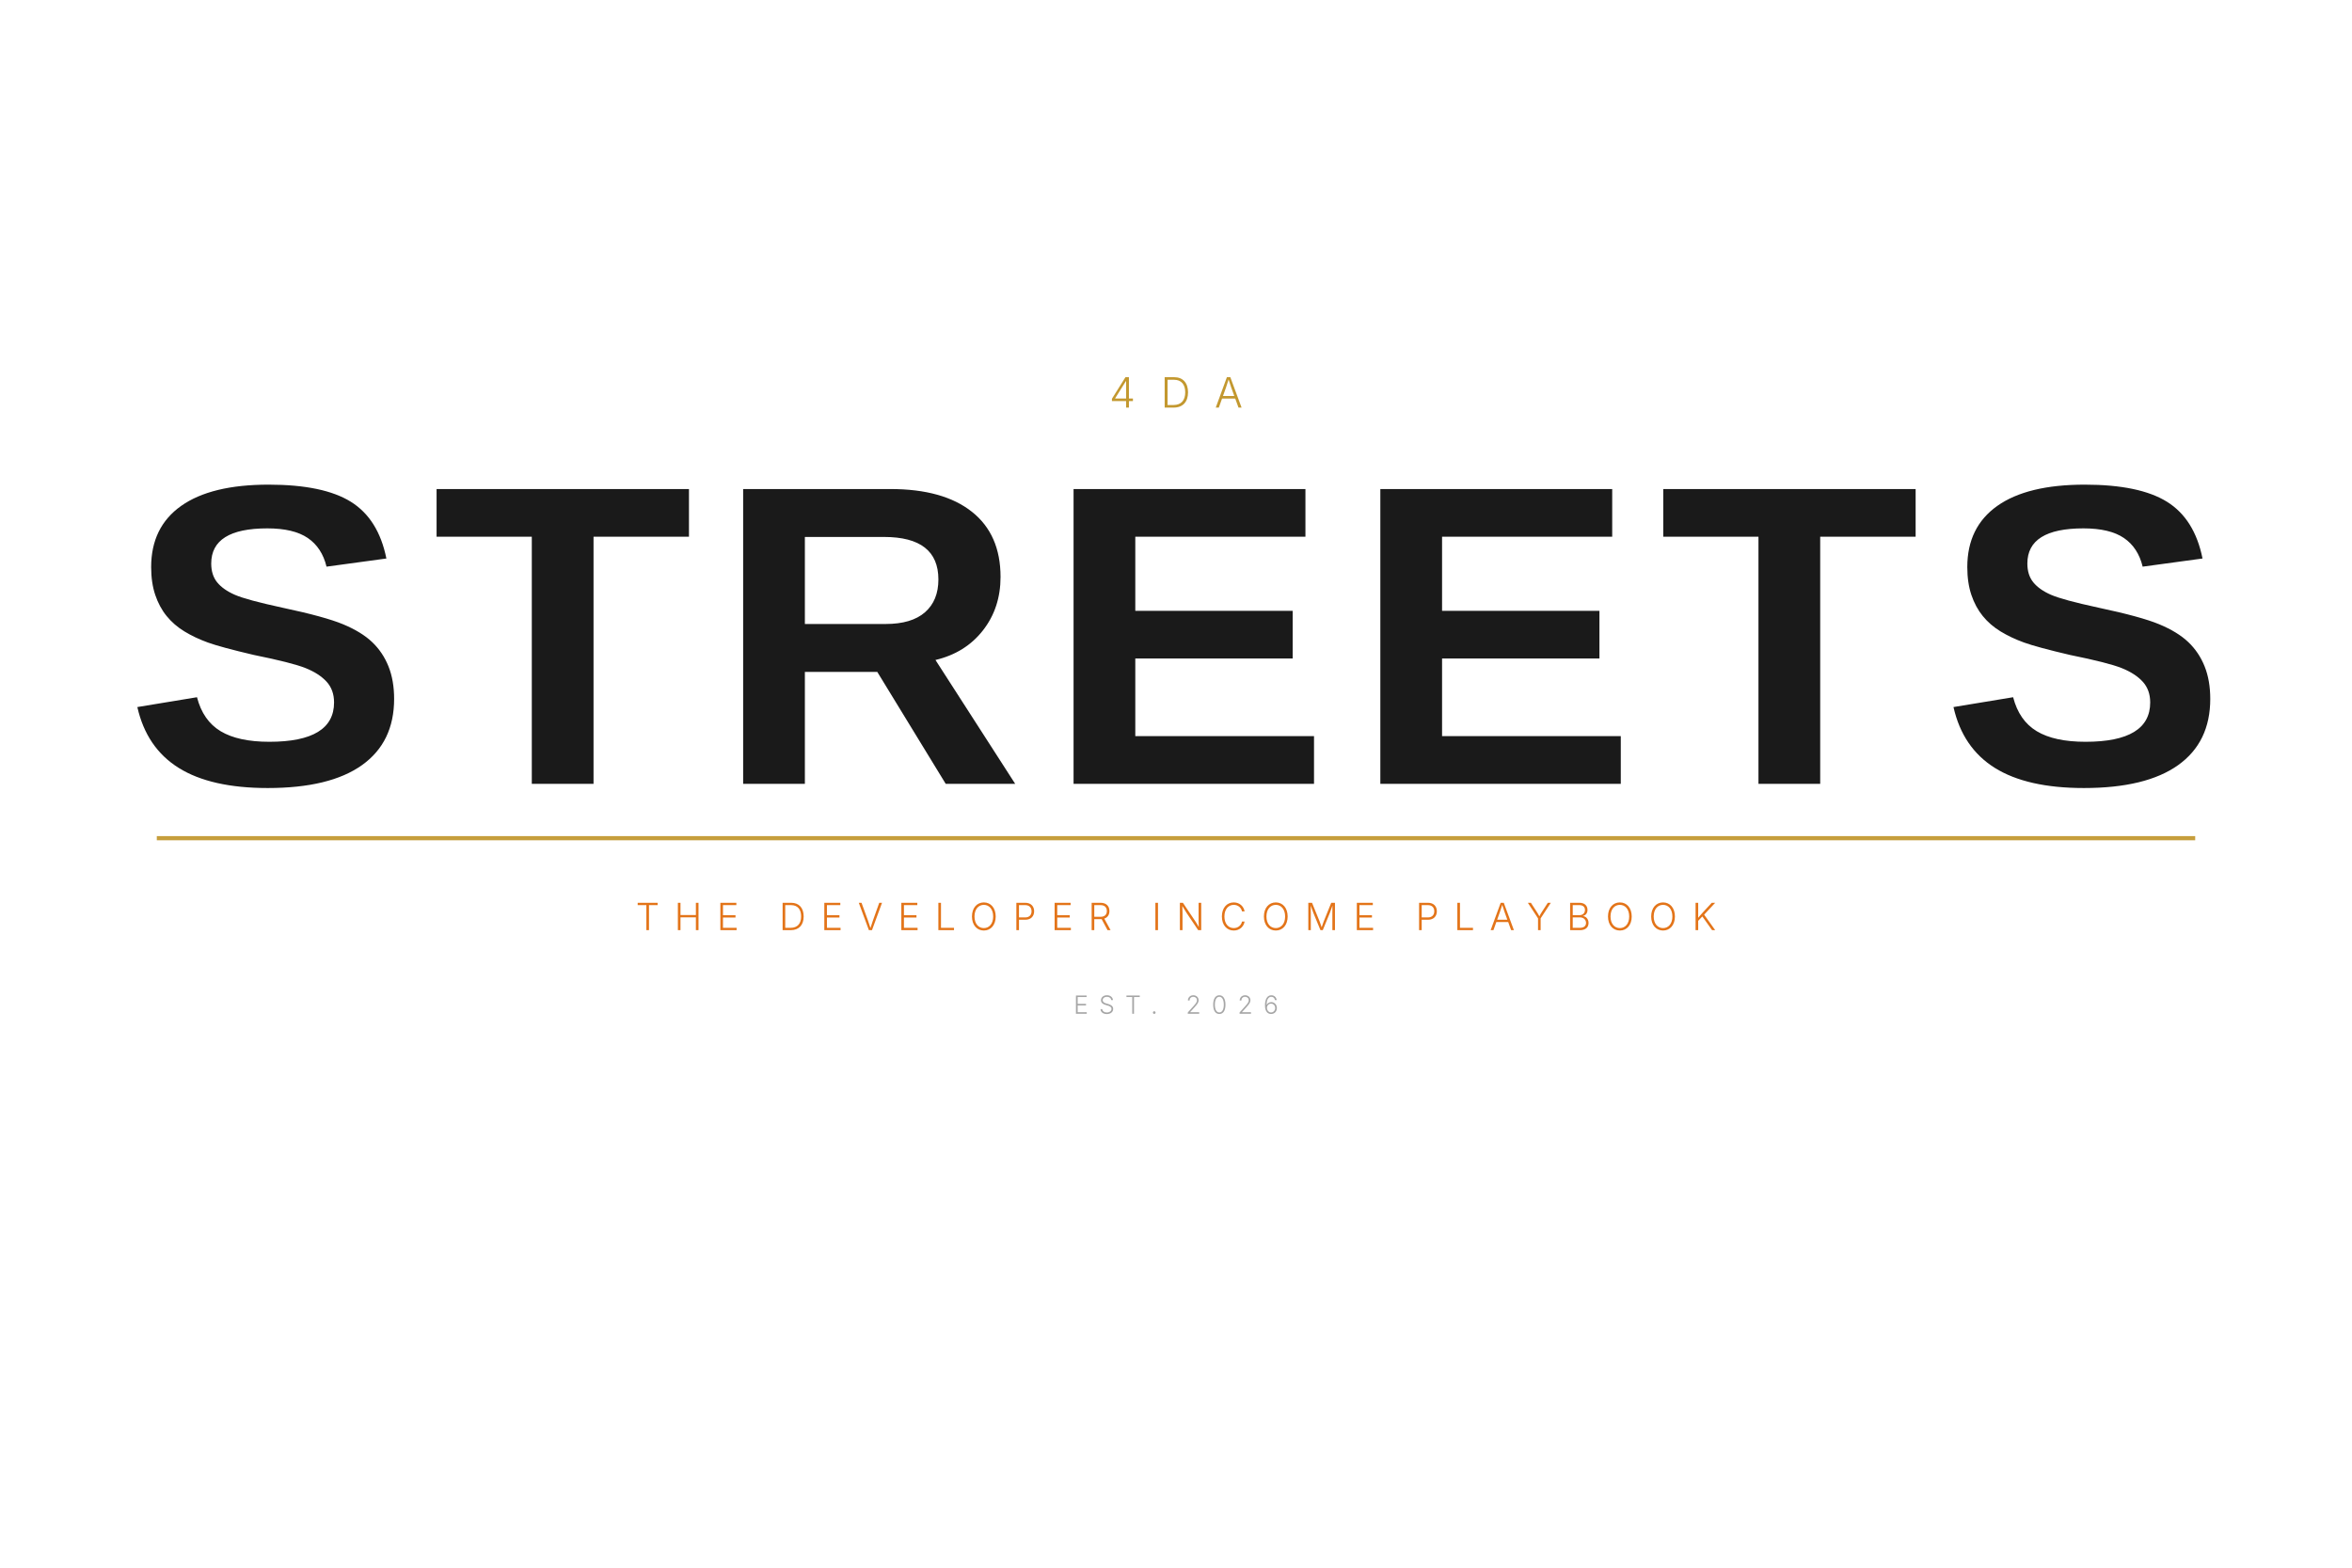
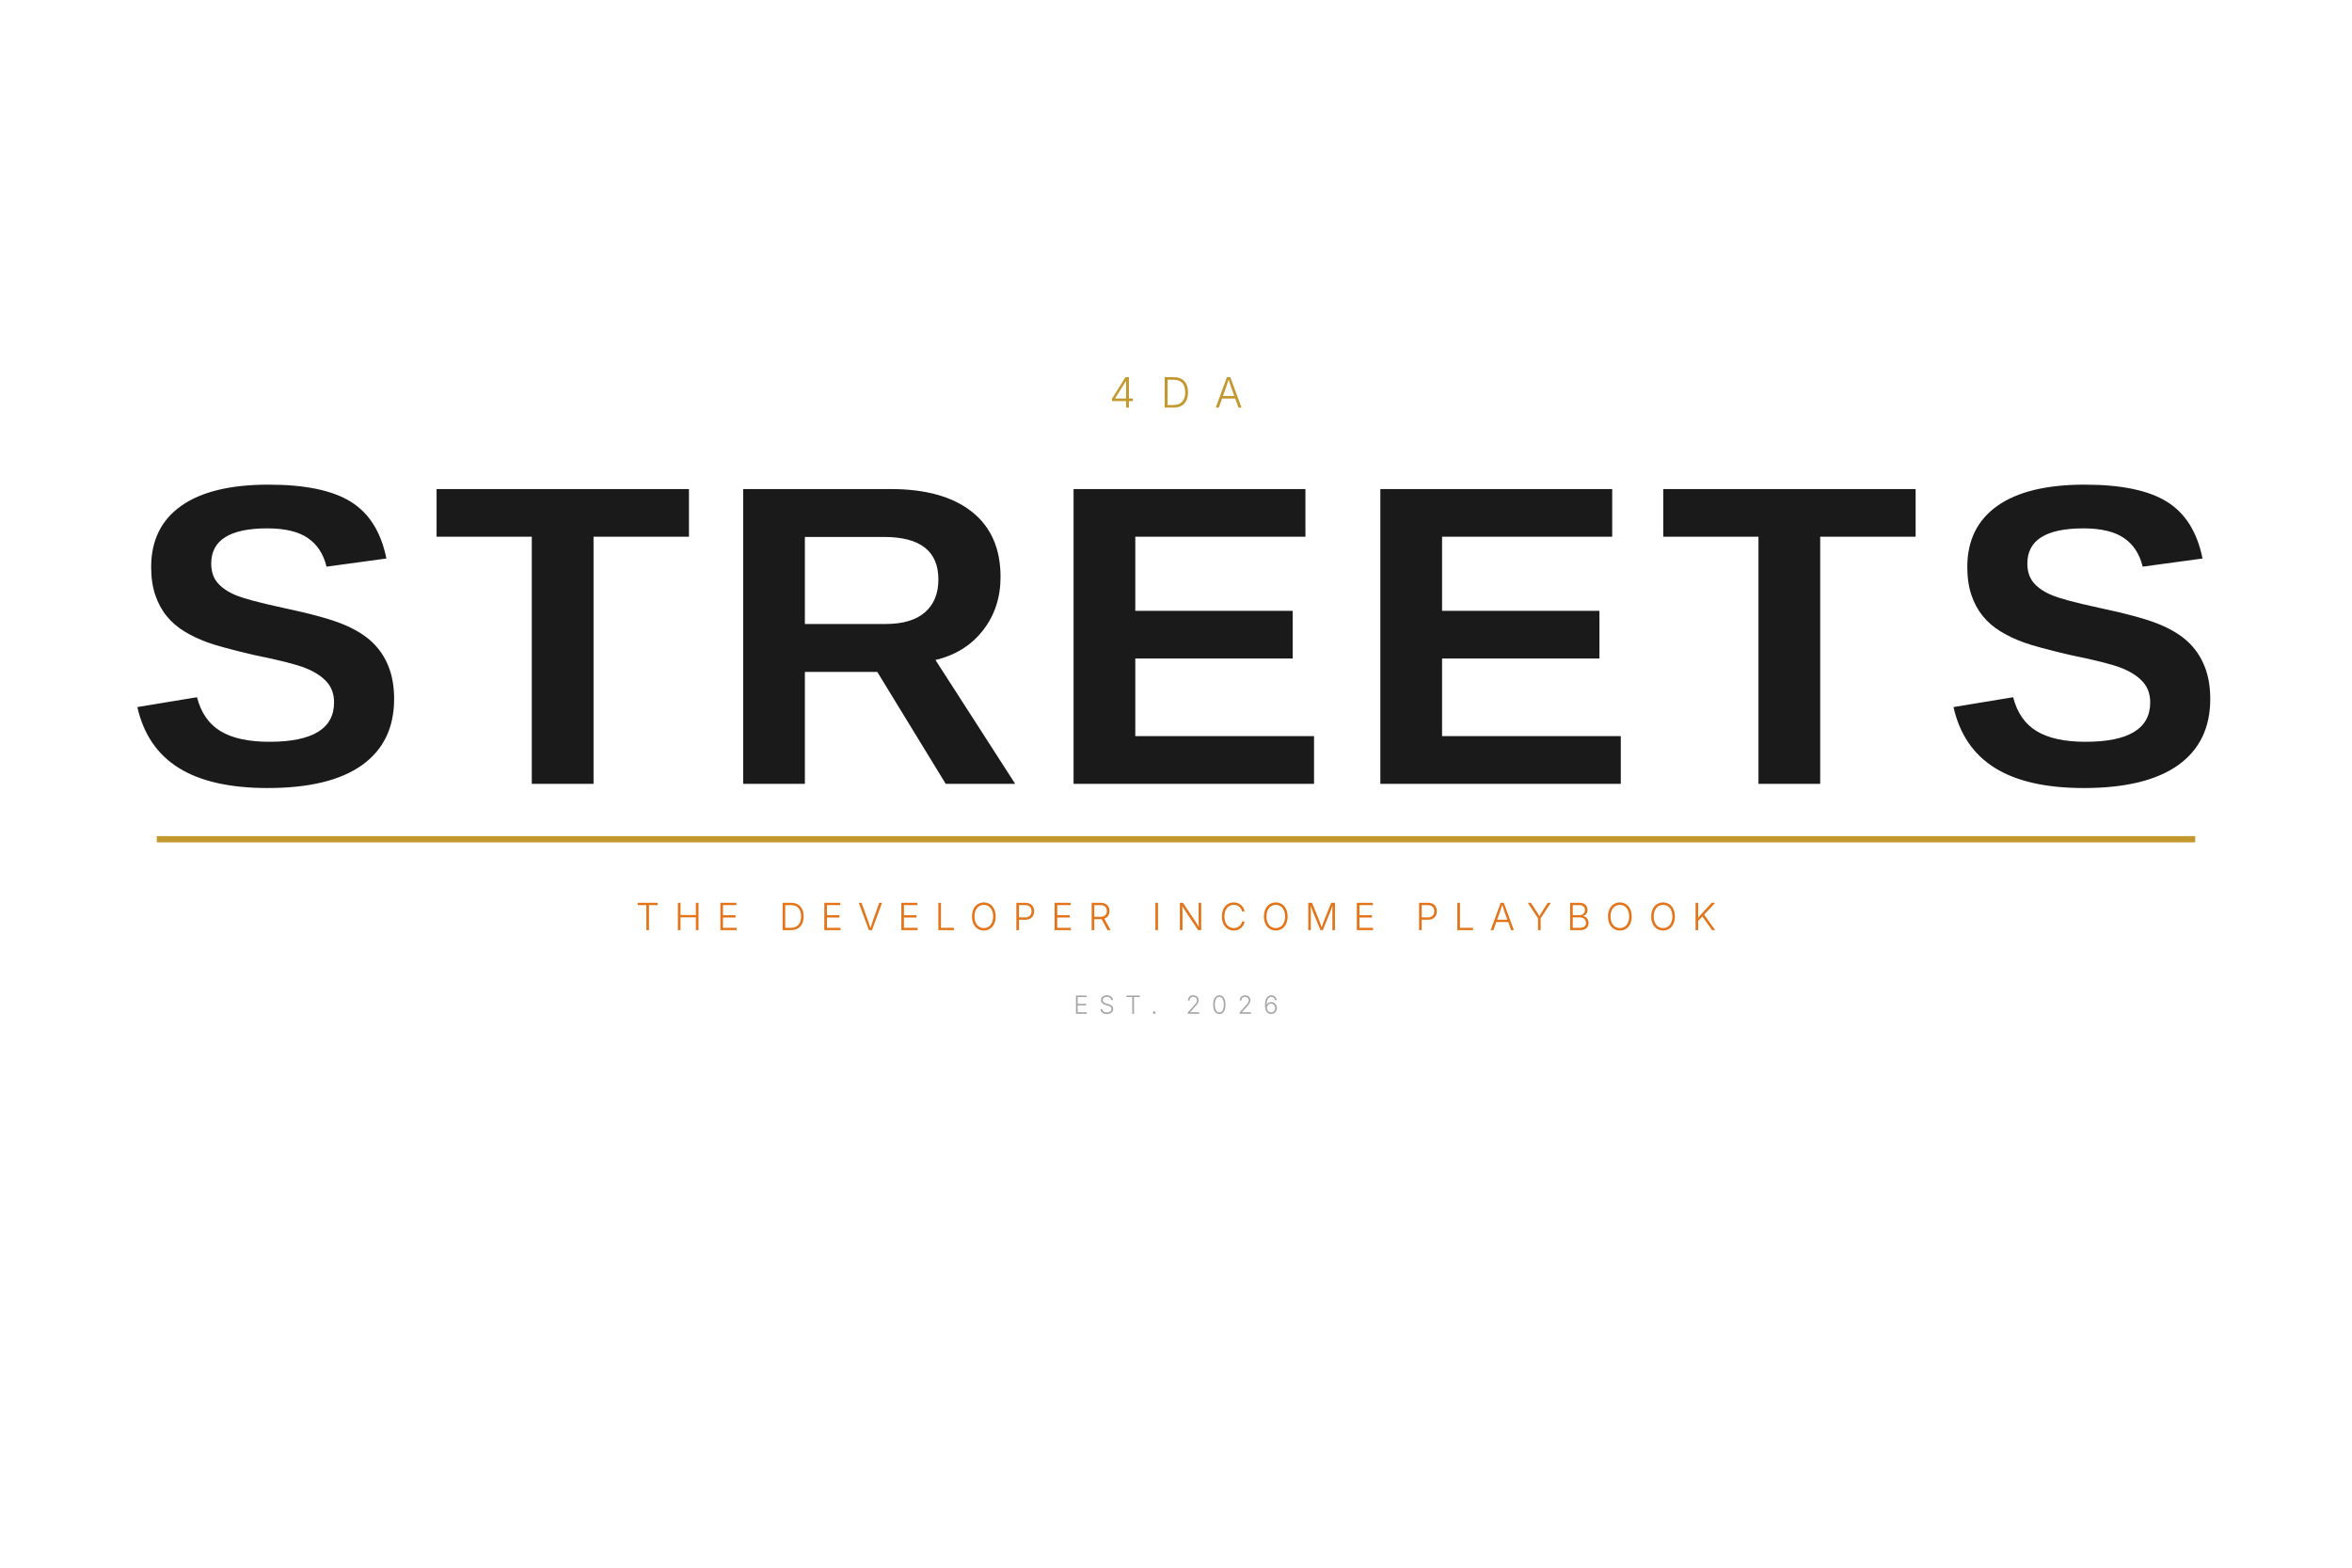
<svg xmlns="http://www.w3.org/2000/svg" viewBox="0 0 4500 3000" width="4500" height="3000">
  <text x="2250" y="780" text-anchor="middle" font-family="'Inter', 'Helvetica Neue', Arial, sans-serif" font-size="80" font-weight="300" letter-spacing="48" fill="#B8860B" opacity="0.85">4DA</text>
  <text x="2250" y="1500" text-anchor="middle" font-family="'Arial Black', 'Helvetica Neue', Arial, sans-serif" font-size="820" font-weight="900" letter-spacing="40" fill="#1A1A1A">STREETS</text>
-   <rect x="300" y="1600" width="3900" height="8" fill="#B8860B" opacity="0.8" />
+   <rect x="300" y="1600" width="3900" height="12" fill="#B8860B" opacity="0.85" />
  <text x="2250" y="1780" text-anchor="middle" font-family="'Inter', 'Helvetica Neue', Arial, sans-serif" font-size="72" font-weight="300" letter-spacing="28" fill="#E06500" opacity="0.9">THE DEVELOPER INCOME PLAYBOOK</text>
  <text x="2250" y="1940" text-anchor="middle" font-family="'Inter', 'Helvetica Neue', Arial, sans-serif" font-size="48" font-weight="300" letter-spacing="20" fill="#888888" opacity="0.75">EST. 2026</text>
</svg>
